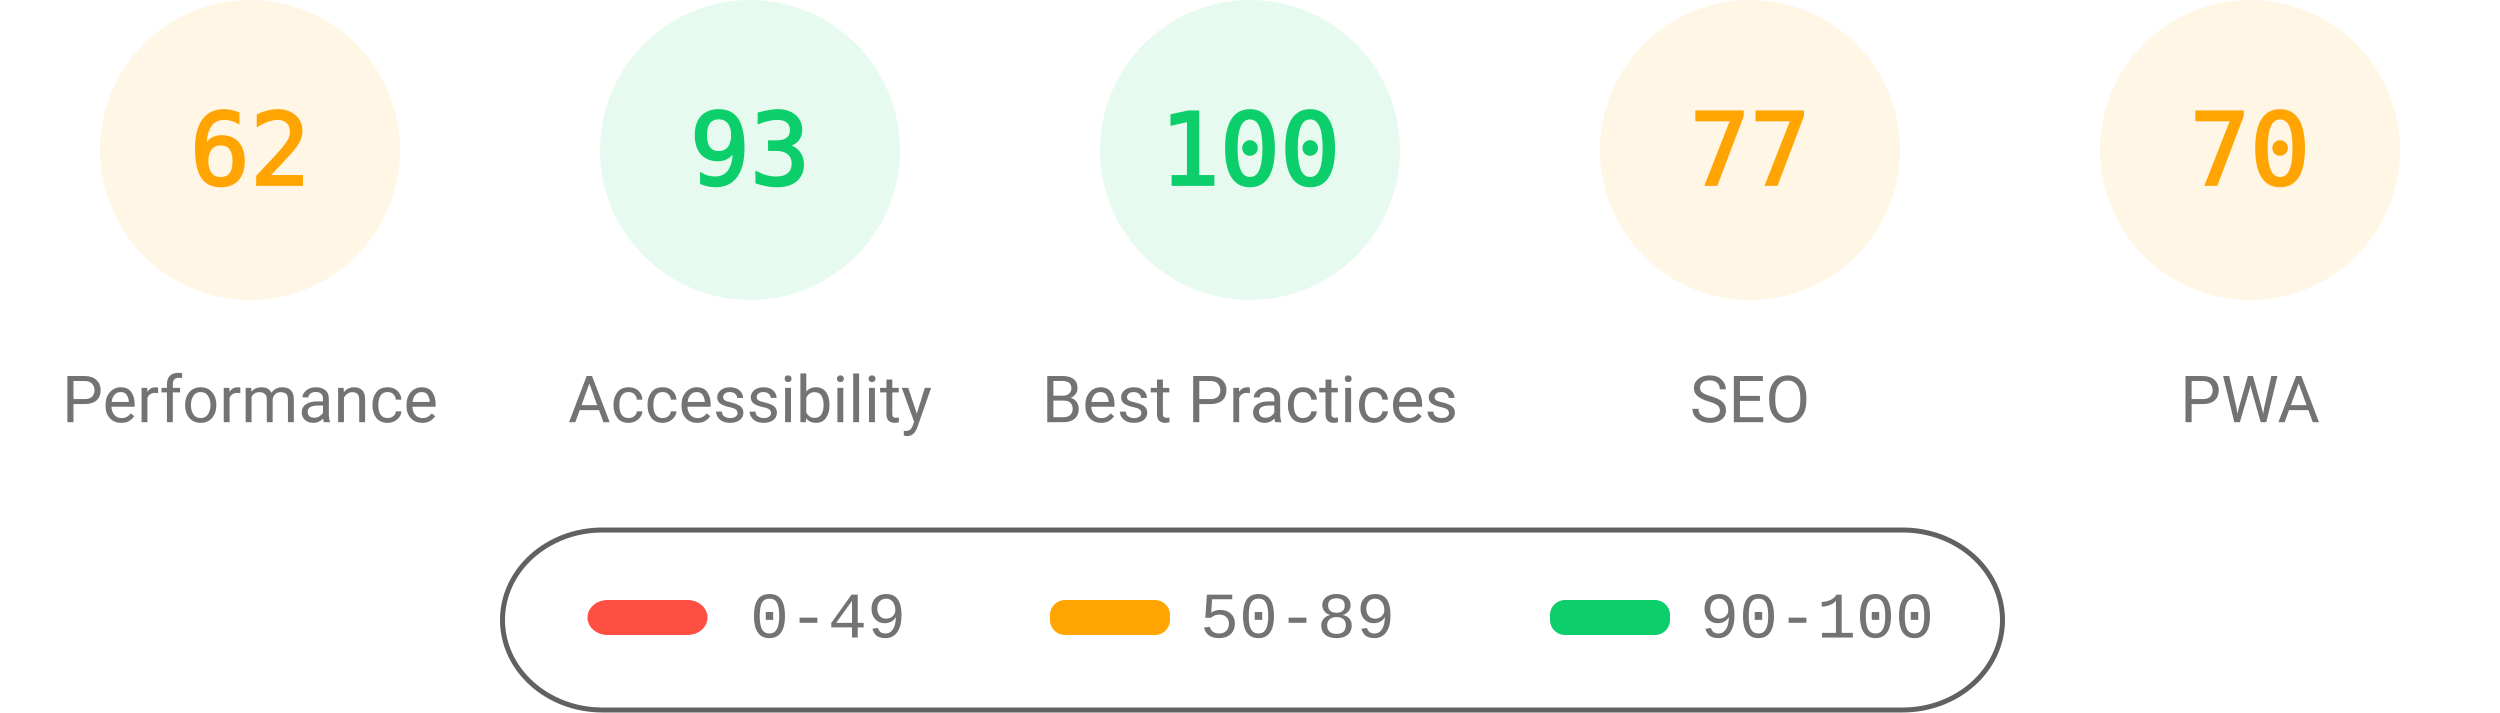
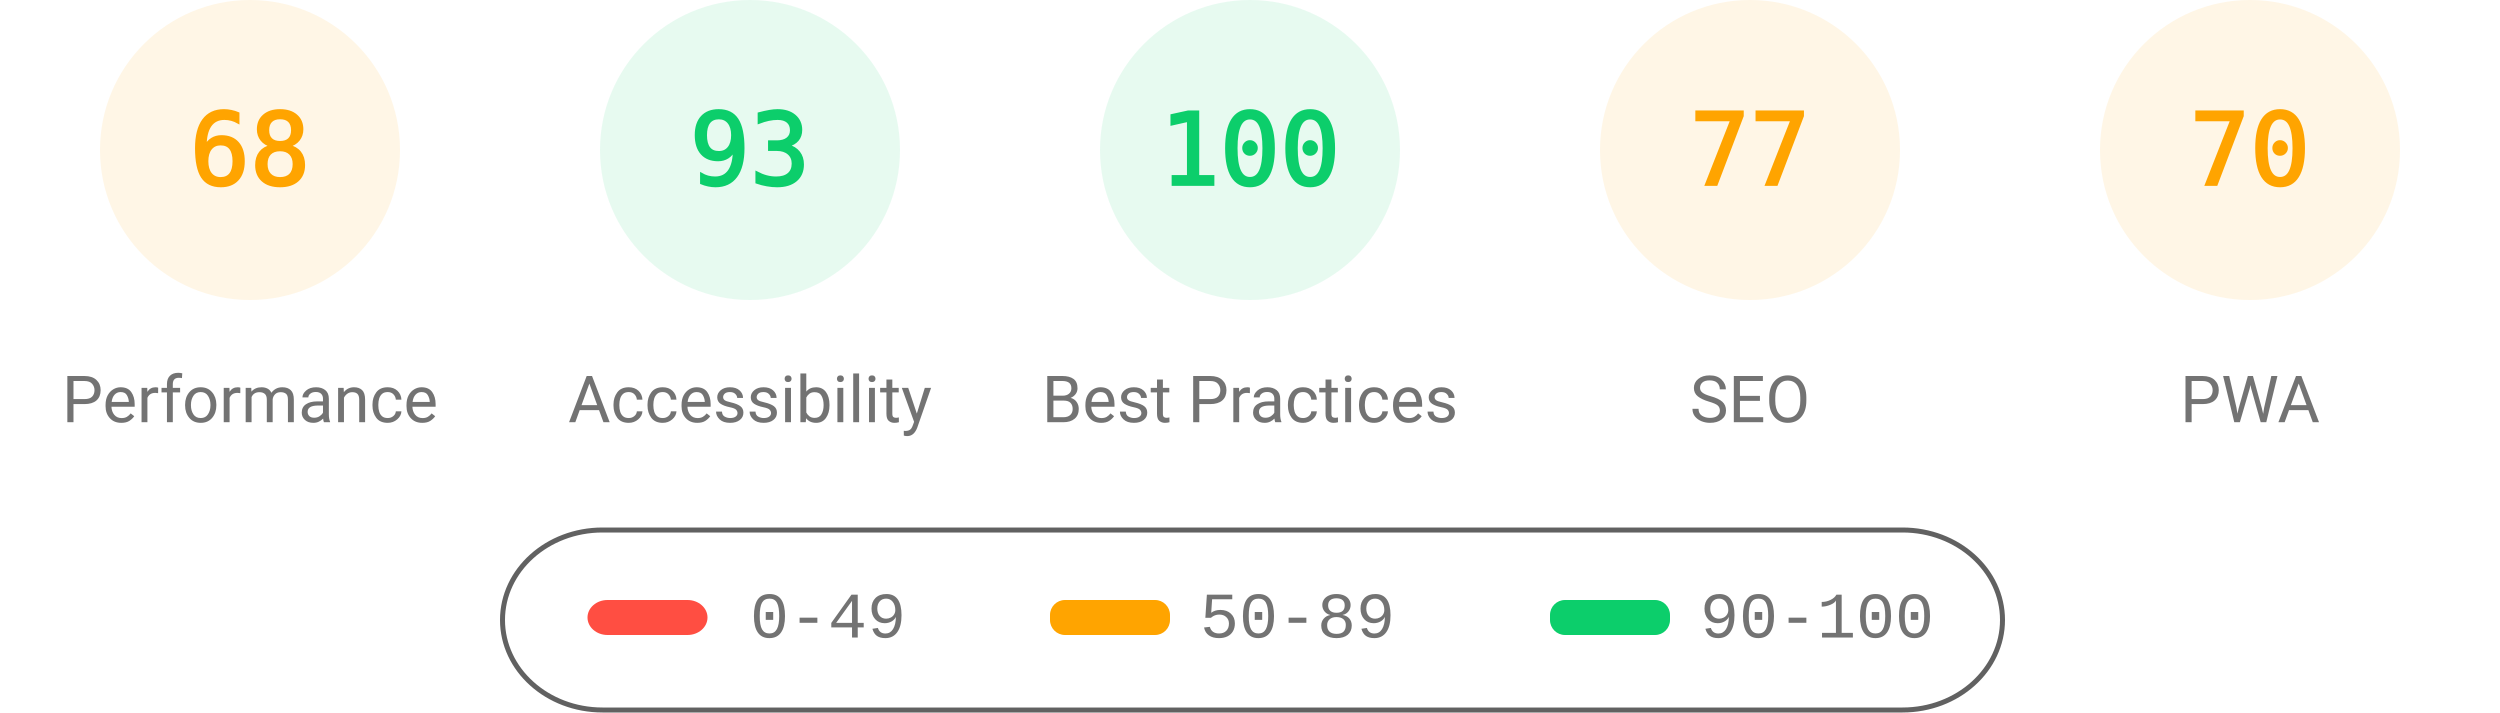
<svg xmlns="http://www.w3.org/2000/svg" fill="none" width="1000" height="285">
  <style>.gauge-base{opacity:.1}.gauge-arc{fill:none;animation-delay:250ms;stroke-linecap:round;transform:rotate(-90deg);transform-origin:100px 60px;animation:load-gauge 1s ease forwards}.guage-text{font-size:40px;font-family:monospace;text-align:center}.guage-red{color:#ff4e42;fill:#ff4e42;stroke:#ff4e42}.guage-orange{color:#ffa400;fill:#ffa400;stroke:#ffa400}.guage-green{color:#0cce6b;fill:#0cce6b;stroke:#0cce6b}.guage-undefined{color:#5c5c5c;fill:#5c5c5c;stroke:#5c5c5c}.guage-title{color:#737373;fill:#737373;stroke:none;font-size:26px;line-height:26px;font-family:Roboto,Halvetica,Arial,sans-serif}@keyframes load-gauge{from{stroke-dasharray:0 352.858}}</style>
  <svg class="guage-div guage-perf guage-orange" viewBox="0 0 200 200" width="200" height="200">
    <circle class="gauge-base" r="56" cx="100" cy="60" stroke-width="8" />
-     <circle class="gauge-arc guage-arc-1" r="56" cx="100" cy="60" stroke-width="8" style="stroke-dasharray:218.152,351.858" />
-     <text class="guage-text" x="100" y="60" alignment-baseline="central" dominant-baseline="central" text-anchor="middle">62</text>
+     <circle class="gauge-arc guage-arc-1" r="56" cx="100" cy="60" stroke-width="8" style="stroke-dasharray:239.263,351.858" />
+     <text class="guage-text" x="100" y="60" alignment-baseline="central" dominant-baseline="central" text-anchor="middle">68</text>
    <text class="guage-title" x="100" y="160" alignment-baseline="central" dominant-baseline="central" text-anchor="middle">Performance</text>
  </svg>
  <svg class="guage-div guage-acc guage-green" viewBox="0 0 200 200" width="200" height="200" x="200">
    <circle class="gauge-base" r="56" cx="100" cy="60" stroke-width="8" />
    <circle class="gauge-arc guage-arc-2" r="56" cx="100" cy="60" stroke-width="8" style="stroke-dasharray:327.228,351.858" />
    <text class="guage-text" x="100" y="60" alignment-baseline="central" dominant-baseline="central" text-anchor="middle">93</text>
    <text class="guage-title" x="100" y="160" alignment-baseline="central" dominant-baseline="central" text-anchor="middle">Accessibility</text>
  </svg>
  <svg class="guage-div guage-best guage-green" viewBox="0 0 200 200" width="200" height="200" x="400">
    <circle class="gauge-base" r="56" cx="100" cy="60" stroke-width="8" />
    <circle class="gauge-arc guage-arc-3" r="56" cx="100" cy="60" stroke-width="8" style="stroke-dasharray:351.858,351.858" />
    <text class="guage-text" x="100" y="60" alignment-baseline="central" dominant-baseline="central" text-anchor="middle">100</text>
    <text class="guage-title" x="100" y="160" alignment-baseline="central" dominant-baseline="central" text-anchor="middle">Best Practices</text>
  </svg>
  <svg class="guage-div guage-seo guage-orange" viewBox="0 0 200 200" width="200" height="200" x="600">
    <circle class="gauge-base" r="56" cx="100" cy="60" stroke-width="8" />
    <circle class="gauge-arc guage-arc-4" r="56" cx="100" cy="60" stroke-width="8" style="stroke-dasharray:270.931,351.858" />
    <text class="guage-text" x="100" y="60" alignment-baseline="central" dominant-baseline="central" text-anchor="middle">77</text>
    <text class="guage-title" x="100" y="160" alignment-baseline="central" dominant-baseline="central" text-anchor="middle">SEO</text>
  </svg>
  <svg class="guage-div guage-pwa guage-orange" viewBox="0 0 200 200" width="200" height="200" x="800">
    <circle class="gauge-base" r="56" cx="100" cy="60" stroke-width="8" />
    <circle class="gauge-arc guage-arc-4" r="56" cx="100" cy="60" stroke-width="8" style="stroke-dasharray:246.301,351.858" />
    <text class="guage-text" x="100" y="60" alignment-baseline="central" dominant-baseline="central" text-anchor="middle">70</text>
    <text class="guage-title" x="100" y="160" alignment-baseline="central" dominant-baseline="central" text-anchor="middle">PWA</text>
  </svg>
  <svg width="604" height="76" x="200" y="210">
    <path fill="none" id="canvas_background" d="M-1-1h604v80H-1z" />
    <rect fill-opacity="0" stroke="#616161" stroke-width="2" rx="40" id="svg_2" height="72" width="600" y="2" x="1" fill="#000" />
    <rect stroke="#000" rx="8" id="svg_3" height="14" width="48" y="30" x="35" stroke-opacity="null" stroke-width="0" fill="#ff4e42" />
    <rect stroke="#000" rx="6" id="svg_4" height="14" width="48" y="30" x="220" stroke-opacity="null" stroke-width="0" fill="#ffa400" />
    <rect stroke="#000" rx="6" id="svg_5" height="14" width="48" y="30" x="420" stroke-opacity="null" stroke-width="0" fill="#0cce6b" />
    <text xml:space="preserve" text-anchor="start" font-family="'Courier New', Courier, monospace" font-size="26" id="svg_6" y="45" x="100" stroke-opacity="null" stroke-width="0" stroke="#000" fill="#737373">0-49</text>
    <text xml:space="preserve" text-anchor="start" font-family="'Courier New', Courier, monospace" font-size="26" id="svg_7" y="45" x="280" stroke-opacity="null" stroke-width="0" stroke="#000" fill="#737373">50-89</text>
    <text xml:space="preserve" text-anchor="start" font-family="'Courier New', Courier, monospace" font-size="26" id="svg_8" y="45" x="480" stroke-opacity="null" stroke-width="0" stroke="#000" fill="#737373">90-100</text>
  </svg>
</svg>
